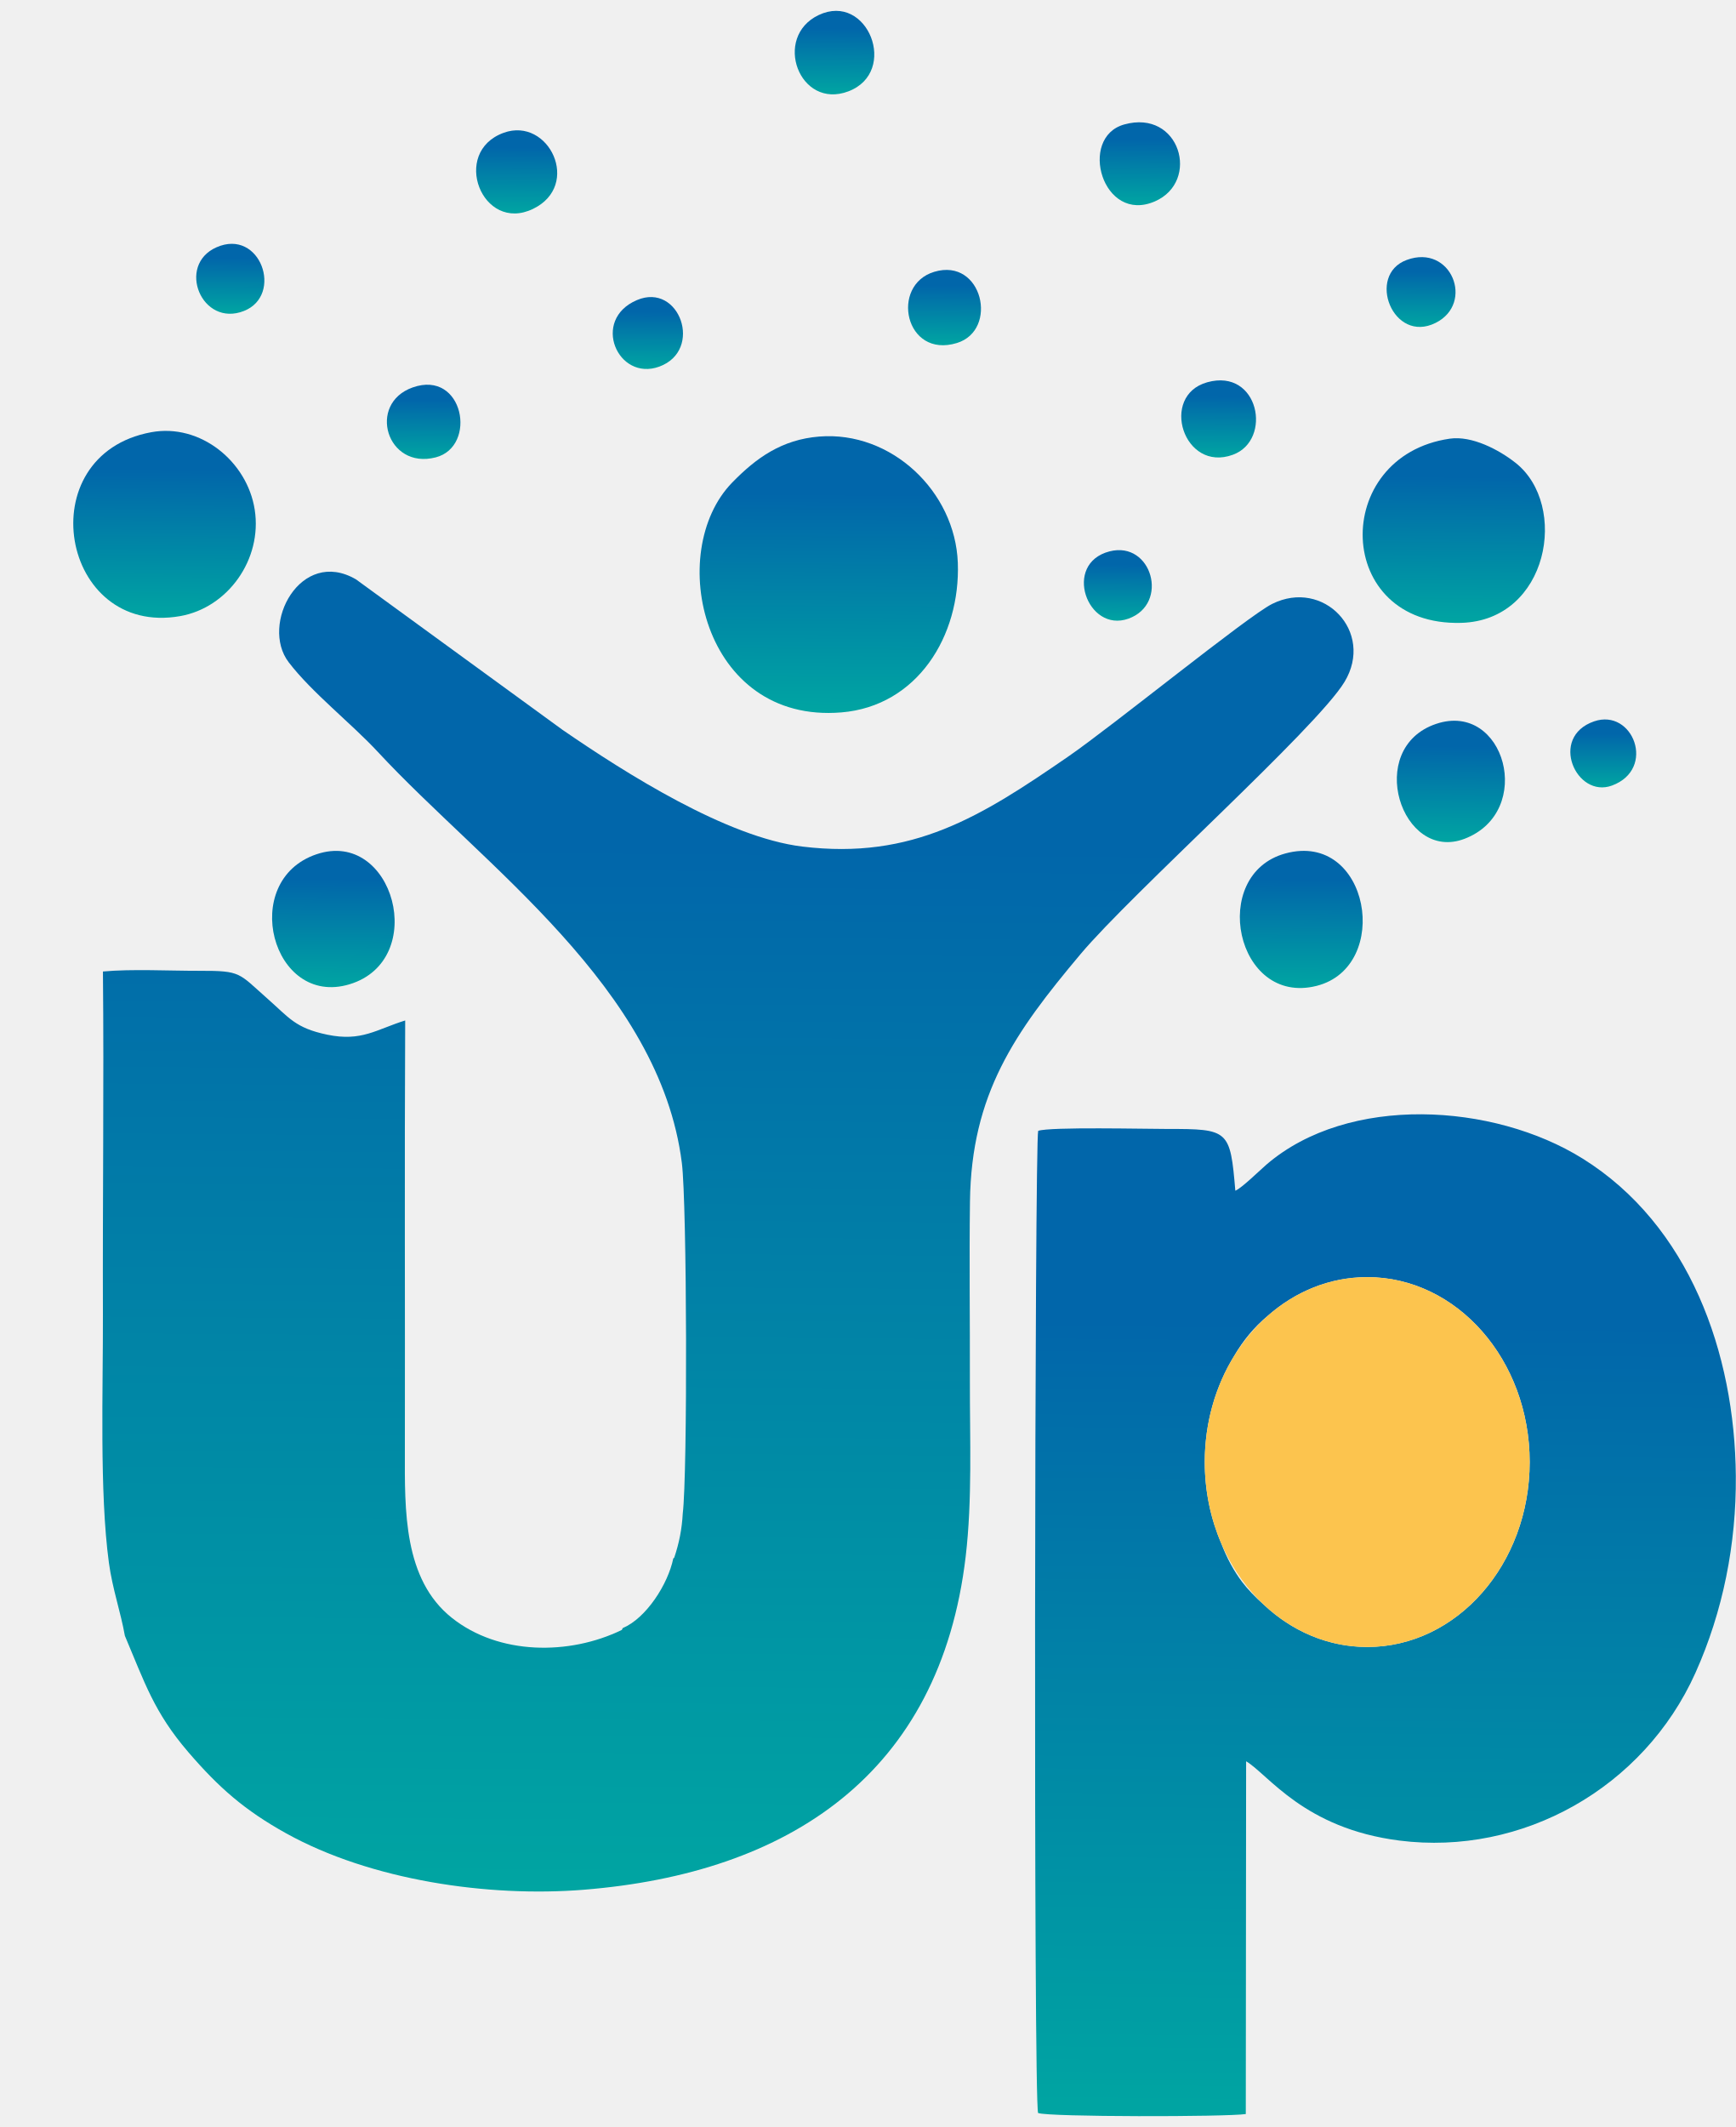
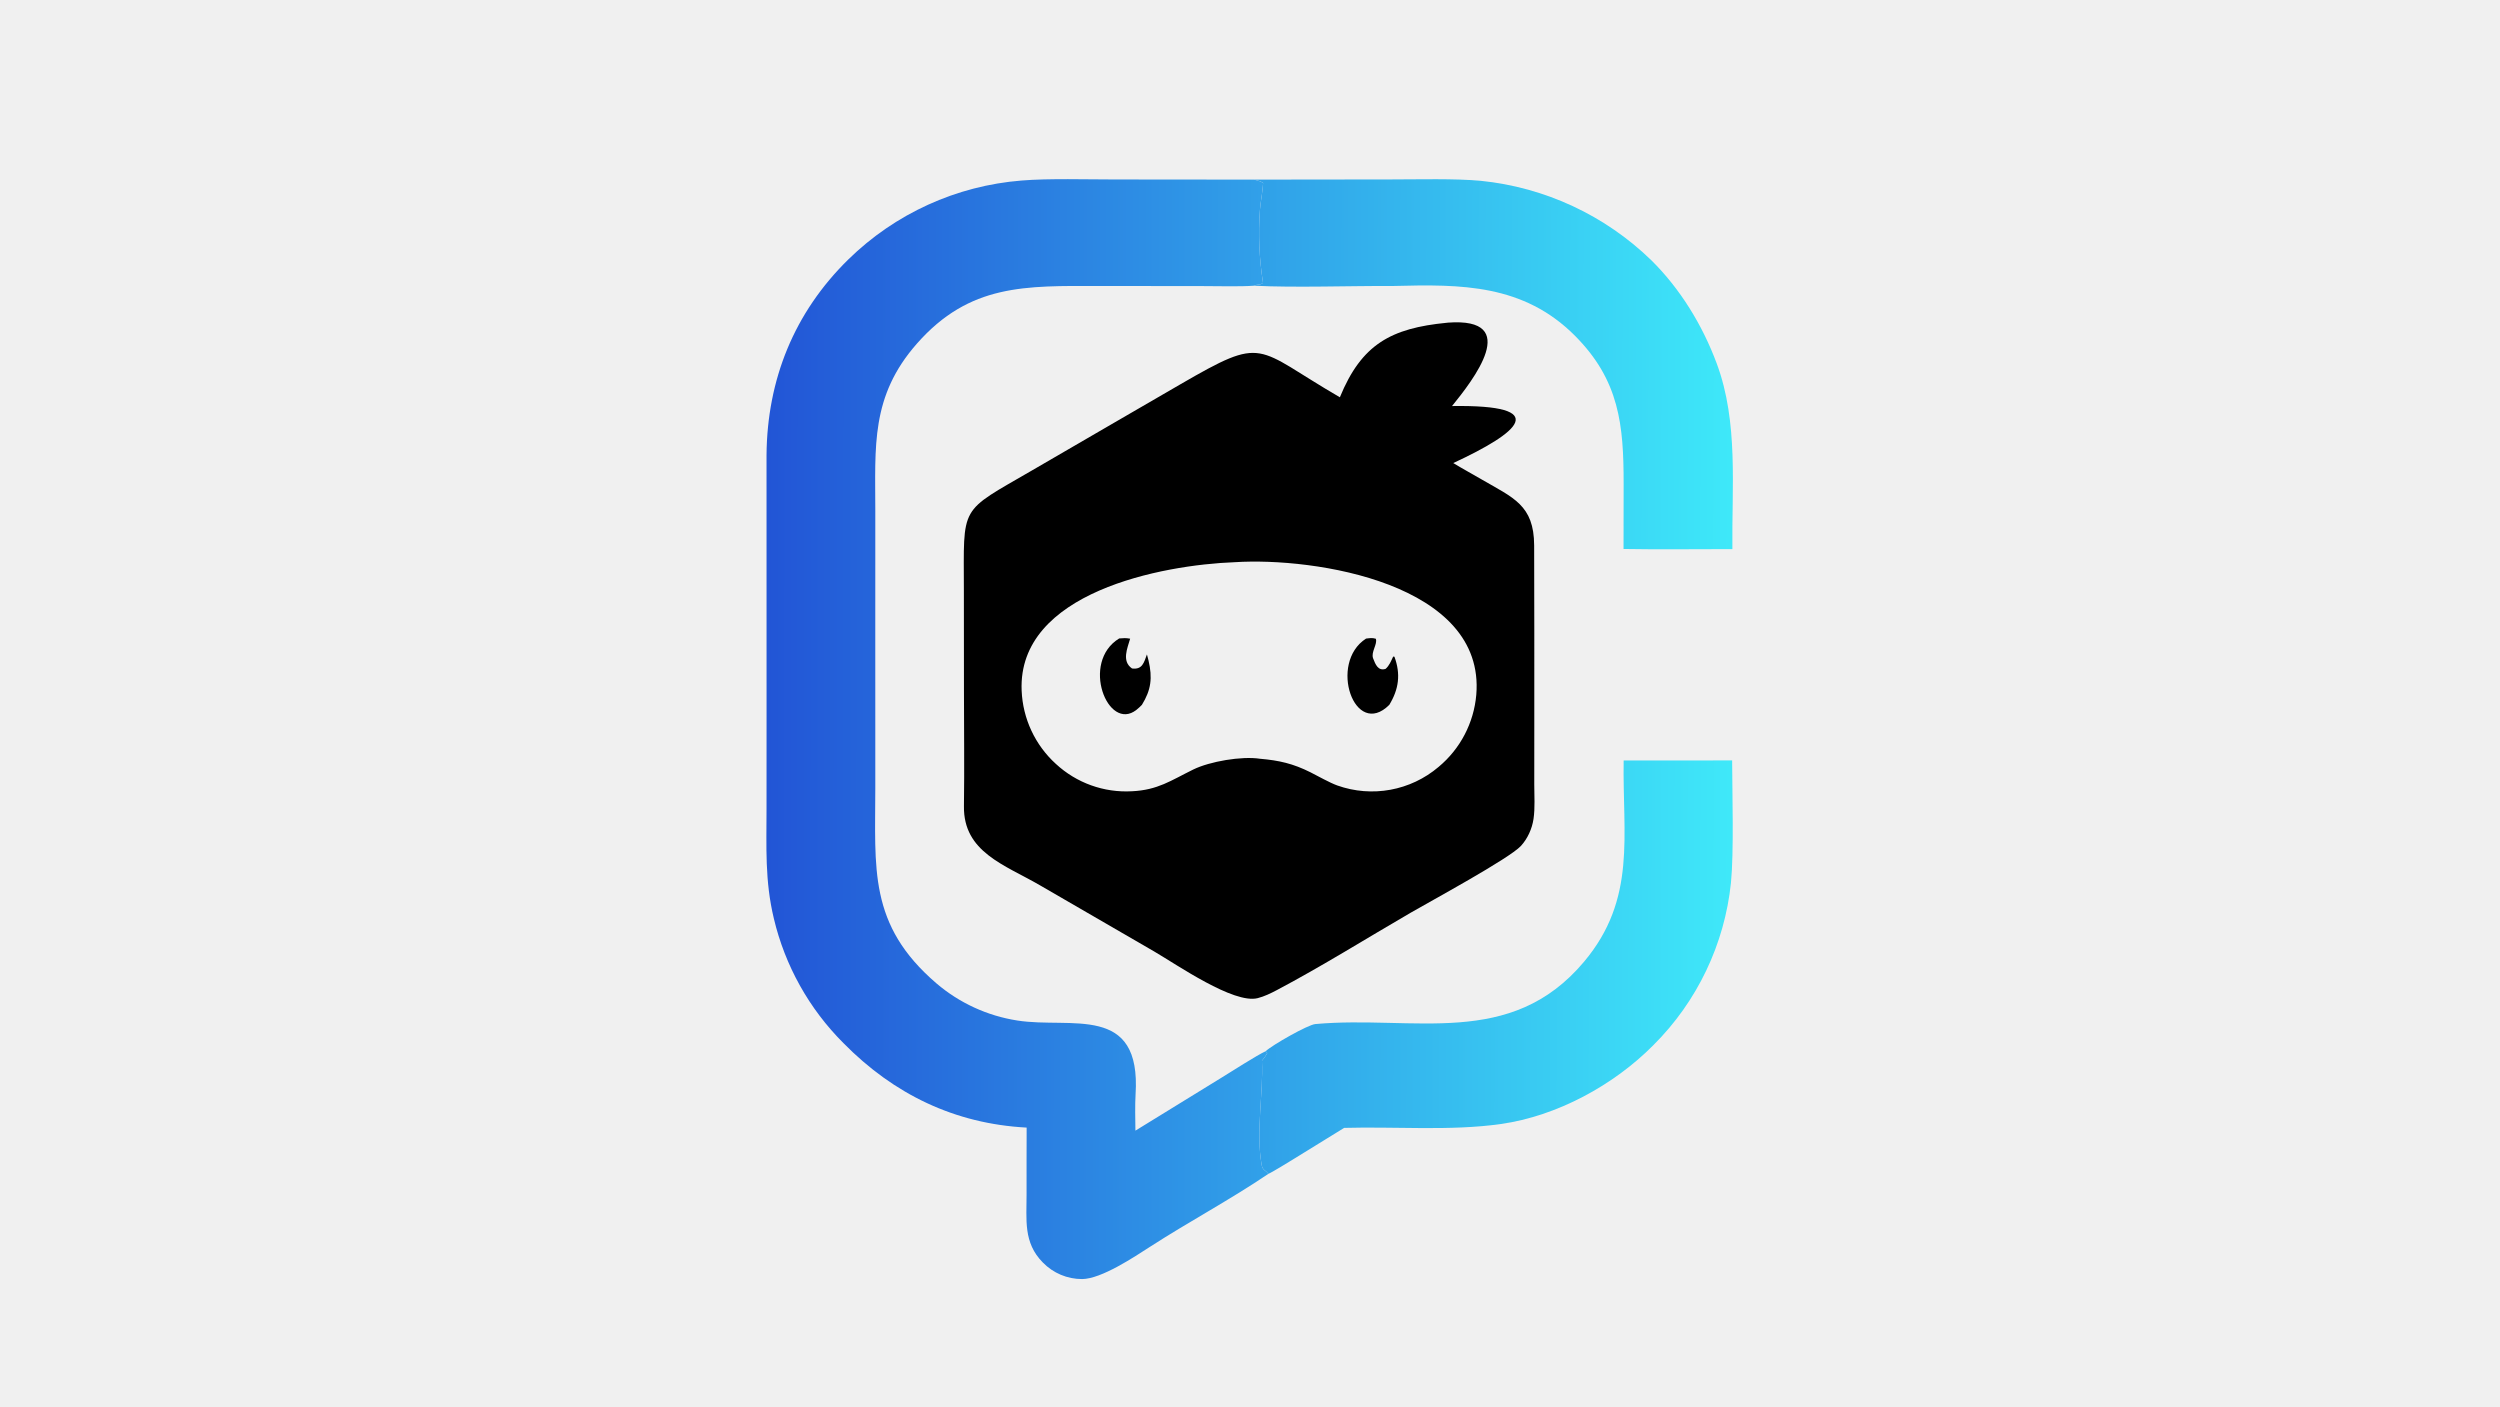
- <svg xmlns="http://www.w3.org/2000/svg" width="80" height="98" viewBox="0 0 80 98" fill="none">
-   <g clip-path="url(#clip0_40_442)">
-     <path fill-rule="evenodd" clip-rule="evenodd" d="M5.755 75.367C6.669 77.523 7.097 78.886 8.673 80.721C10.083 82.363 11.27 83.403 13.174 84.462C17.088 86.638 22.503 87.424 26.912 87.068C36.349 86.305 43.325 81.746 44.506 71.71C44.816 69.073 44.693 66.303 44.699 63.642C44.706 60.885 44.667 58.114 44.703 55.359C44.768 50.4 46.761 47.576 49.796 43.964C52.15 41.161 60.673 33.554 61.965 31.418C63.359 29.111 60.995 26.644 58.63 27.825C57.487 28.397 51.291 33.44 49.218 34.867C45.219 37.62 42.062 39.624 36.976 39.005C33.49 38.581 28.831 35.624 25.925 33.627L16.406 26.694C13.857 25.208 11.971 28.767 13.305 30.513C14.367 31.904 16.186 33.321 17.415 34.645C22.293 39.901 30.41 45.507 31.425 53.585C31.661 55.457 31.691 67.906 31.466 69.735C31.427 70.454 31.301 71.092 31.073 71.769L31.029 71.805C30.788 72.987 29.782 74.558 28.698 75.014L28.659 75.097C26.235 76.277 22.99 76.262 20.826 74.542C18.59 72.765 18.653 69.579 18.659 66.861C18.671 60.247 18.64 53.63 18.674 47.017C17.342 47.431 16.666 48.002 15.085 47.673C13.603 47.364 13.331 46.895 12.32 46.006C10.982 44.828 11.127 44.724 9.197 44.729C7.809 44.733 6.09 44.637 4.744 44.761C4.794 50.01 4.727 55.284 4.743 60.538C4.754 63.963 4.577 68.745 5.019 72.004C5.184 73.217 5.559 74.257 5.755 75.367V75.367Z" fill="url(#paint0_linear_40_442)" />
-     <path fill-rule="evenodd" clip-rule="evenodd" d="M58.247 73.938C57.841 73.58 57.497 73.216 57.257 72.902C56.864 72.388 56.538 71.779 56.283 71.108C55.797 69.978 55.523 68.707 55.523 67.363C55.523 65.54 56.026 63.851 56.883 62.465C57.289 61.769 57.8 61.145 58.421 60.63C59.688 59.51 61.281 58.842 63.011 58.842C67.147 58.842 70.499 62.657 70.499 67.363C70.499 72.069 67.147 75.884 63.011 75.884C61.201 75.884 59.541 75.154 58.247 73.938H58.247ZM56.933 54.861C56.696 52.064 56.636 52.013 53.797 52.016C52.835 52.017 48.388 51.911 47.847 52.103C47.686 52.506 47.628 96.775 47.843 97.355C48.287 97.542 56.541 97.538 57.415 97.403L57.43 81.149C58.459 81.763 60.097 84.245 64.498 84.803C70.158 85.521 75.756 82.376 78.137 77.078C79.41 74.245 80.024 71.128 79.999 68.01C79.955 62.334 77.852 56.441 72.937 53.379C68.824 50.816 62.147 50.413 58.37 53.655C58.069 53.914 57.221 54.747 56.933 54.861H56.933Z" fill="url(#paint1_linear_40_442)" />
-     <path fill-rule="evenodd" clip-rule="evenodd" d="M37.756 20.114C36.03 20.253 34.851 21.096 33.743 22.235C30.642 25.42 32.364 33.352 38.774 32.824C42.273 32.536 44.268 29.306 44.143 25.93C44.021 22.64 41.076 19.847 37.756 20.114L37.756 20.114Z" fill="url(#paint2_linear_40_442)" />
-     <path fill-rule="evenodd" clip-rule="evenodd" d="M6.966 19.915C1.304 20.962 2.787 29.361 8.304 28.387C10.501 27.999 12.094 25.775 11.74 23.488C11.397 21.262 9.233 19.496 6.966 19.915Z" fill="url(#paint3_linear_40_442)" />
-     <path fill-rule="evenodd" clip-rule="evenodd" d="M66.812 20.212C61.305 21.017 61.457 28.859 67.34 28.698C71.378 28.587 72.309 23.268 69.849 21.326C69.088 20.725 67.838 20.062 66.812 20.212V20.212Z" fill="url(#paint4_linear_40_442)" />
-     <path fill-rule="evenodd" clip-rule="evenodd" d="M59.24 39.322C55.701 40.285 56.944 46.364 60.676 45.424C64.174 44.543 63.121 38.267 59.24 39.322Z" fill="url(#paint5_linear_40_442)" />
-     <path fill-rule="evenodd" clip-rule="evenodd" d="M14.586 39.36C10.992 40.575 12.535 46.427 16.106 45.351C19.794 44.239 18.139 38.16 14.586 39.36Z" fill="url(#paint6_linear_40_442)" />
-     <path fill-rule="evenodd" clip-rule="evenodd" d="M66.191 33.351C62.869 34.465 64.588 39.763 67.499 38.646C70.765 37.393 69.348 32.292 66.191 33.351Z" fill="url(#paint7_linear_40_442)" />
-     <path fill-rule="evenodd" clip-rule="evenodd" d="M51.811 5.735C49.673 6.333 50.809 10.335 53.229 9.277C55.338 8.355 54.38 5.016 51.811 5.735Z" fill="url(#paint8_linear_40_442)" />
-     <path fill-rule="evenodd" clip-rule="evenodd" d="M23.216 6.117C20.757 7.006 22.221 10.753 24.562 9.626C26.82 8.539 25.291 5.367 23.216 6.117Z" fill="url(#paint9_linear_40_442)" />
-     <path fill-rule="evenodd" clip-rule="evenodd" d="M37.731 0.693C35.597 1.706 36.835 5.071 39.102 4.208C41.441 3.317 39.99 -0.378 37.731 0.693Z" fill="url(#paint10_linear_40_442)" />
-     <path fill-rule="evenodd" clip-rule="evenodd" d="M55.637 17.613C53.43 18.229 54.542 21.789 56.821 20.952C58.659 20.277 58.025 16.947 55.637 17.613Z" fill="url(#paint11_linear_40_442)" />
-     <path fill-rule="evenodd" clip-rule="evenodd" d="M43.059 12.523C41.011 13.136 41.704 16.538 44.101 15.804C46.035 15.212 45.284 11.857 43.059 12.523Z" fill="url(#paint12_linear_40_442)" />
-     <path fill-rule="evenodd" clip-rule="evenodd" d="M19.019 17.851C16.909 18.597 17.821 21.656 20.081 21.073C22.014 20.574 21.372 17.02 19.019 17.851Z" fill="url(#paint13_linear_40_442)" />
-     <path fill-rule="evenodd" clip-rule="evenodd" d="M29.353 13.827C27.224 14.735 28.472 17.59 30.384 16.892C32.435 16.142 31.318 12.988 29.353 13.827Z" fill="url(#paint14_linear_40_442)" />
-     <path fill-rule="evenodd" clip-rule="evenodd" d="M64.829 11.978C62.958 12.671 64.198 15.858 66.163 14.877C67.974 13.973 66.883 11.217 64.829 11.978Z" fill="url(#paint15_linear_40_442)" />
-     <path fill-rule="evenodd" clip-rule="evenodd" d="M51.138 25.404C48.954 25.965 50.113 29.18 52.004 28.505C53.91 27.824 53.085 24.904 51.138 25.404Z" fill="url(#paint16_linear_40_442)" />
-     <path fill-rule="evenodd" clip-rule="evenodd" d="M9.975 11.395C8.119 12.218 9.293 15.094 11.241 14.328C13.08 13.604 12.001 10.498 9.975 11.395Z" fill="url(#paint17_linear_40_442)" />
-     <path fill-rule="evenodd" clip-rule="evenodd" d="M73.465 33.237C71.371 33.962 72.646 36.801 74.291 36.194C76.352 35.432 75.256 32.617 73.465 33.237Z" fill="url(#paint18_linear_40_442)" />
-     <path d="M63.01 75.884C67.145 75.884 70.498 72.069 70.498 67.363C70.498 62.657 67.145 58.842 63.01 58.842C58.875 58.842 55.523 62.657 55.523 67.363C55.523 72.069 58.875 75.884 63.01 75.884Z" fill="#FCC44E" />
-   </g>
+ <svg xmlns="http://www.w3.org/2000/svg" version="1.1" style="display: block;" viewBox="0 0 2048 1152" width="1920" height="1080" preserveAspectRatio="none">
  <defs>
-     <linearGradient id="paint0_linear_40_442" x1="36.647" y1="39.008" x2="36.312" y2="88.116" gradientUnits="userSpaceOnUse">
-       <stop stop-color="#0166AA" />
-       <stop offset="1" stop-color="#00A6A2" />
+     <linearGradient id="Gradient1" gradientUnits="userSpaceOnUse" x1="1031.55" y1="297.148" x2="1417.53" y2="298.516">
+       <stop class="stop0" offset="0" stop-opacity="1" stop-color="rgb(48,160,232)" />
+       <stop class="stop1" offset="1" stop-opacity="1" stop-color="rgb(62,232,249)" />
    </linearGradient>
-     <linearGradient id="paint1_linear_40_442" x1="65.587" y1="60.956" x2="65.242" y2="98.231" gradientUnits="userSpaceOnUse">
-       <stop stop-color="#0166AA" />
-       <stop offset="1" stop-color="#00A6A2" />
+     <linearGradient id="Gradient2" gradientUnits="userSpaceOnUse" x1="1032.25" y1="791.077" x2="1416.82" y2="791.912">
+       <stop class="stop0" offset="0" stop-opacity="1" stop-color="rgb(48,160,232)" />
+       <stop class="stop1" offset="1" stop-opacity="1" stop-color="rgb(63,232,249)" />
    </linearGradient>
-     <linearGradient id="paint2_linear_40_442" x1="38.836" y1="22.753" x2="38.764" y2="33.052" gradientUnits="userSpaceOnUse">
-       <stop stop-color="#0166AA" />
-       <stop offset="1" stop-color="#00A6A2" />
+     <linearGradient id="Gradient3" gradientUnits="userSpaceOnUse" x1="628.98" y1="596.864" x2="1038.11" y2="597.034">
+       <stop class="stop0" offset="0" stop-opacity="1" stop-color="rgb(34,85,214)" />
+       <stop class="stop1" offset="1" stop-opacity="1" stop-color="rgb(49,161,233)" />
    </linearGradient>
-     <linearGradient id="paint3_linear_40_442" x1="8.035" y1="21.647" x2="7.989" y2="28.602" gradientUnits="userSpaceOnUse">
-       <stop stop-color="#0166AA" />
-       <stop offset="1" stop-color="#00A6A2" />
-     </linearGradient>
-     <linearGradient id="paint4_linear_40_442" x1="67.452" y1="21.963" x2="67.407" y2="28.835" gradientUnits="userSpaceOnUse">
-       <stop stop-color="#0166AA" />
-       <stop offset="1" stop-color="#00A6A2" />
-     </linearGradient>
-     <linearGradient id="paint5_linear_40_442" x1="60.276" y1="40.52" x2="60.239" y2="45.622" gradientUnits="userSpaceOnUse">
-       <stop stop-color="#0166AA" />
-       <stop offset="1" stop-color="#00A6A2" />
-     </linearGradient>
-     <linearGradient id="paint6_linear_40_442" x1="15.667" y1="40.512" x2="15.631" y2="45.581" gradientUnits="userSpaceOnUse">
-       <stop stop-color="#0166AA" />
-       <stop offset="1" stop-color="#00A6A2" />
-     </linearGradient>
-     <linearGradient id="paint7_linear_40_442" x1="67.135" y1="34.372" x2="67.102" y2="38.888" gradientUnits="userSpaceOnUse">
-       <stop stop-color="#0166AA" />
-       <stop offset="1" stop-color="#00A6A2" />
-     </linearGradient>
-     <linearGradient id="paint8_linear_40_442" x1="52.732" y1="6.43" x2="52.711" y2="9.515" gradientUnits="userSpaceOnUse">
-       <stop stop-color="#0166AA" />
-       <stop offset="1" stop-color="#00A6A2" />
-     </linearGradient>
-     <linearGradient id="paint9_linear_40_442" x1="24.012" y1="6.802" x2="23.992" y2="9.896" gradientUnits="userSpaceOnUse">
-       <stop stop-color="#0166AA" />
-       <stop offset="1" stop-color="#00A6A2" />
-     </linearGradient>
-     <linearGradient id="paint10_linear_40_442" x1="38.658" y1="1.302" x2="38.637" y2="4.409" gradientUnits="userSpaceOnUse">
-       <stop stop-color="#0166AA" />
-       <stop offset="1" stop-color="#00A6A2" />
-     </linearGradient>
-     <linearGradient id="paint11_linear_40_442" x1="56.349" y1="18.266" x2="56.329" y2="21.135" gradientUnits="userSpaceOnUse">
-       <stop stop-color="#0166AA" />
-       <stop offset="1" stop-color="#00A6A2" />
-     </linearGradient>
-     <linearGradient id="paint12_linear_40_442" x1="43.711" y1="13.159" x2="43.692" y2="15.962" gradientUnits="userSpaceOnUse">
-       <stop stop-color="#0166AA" />
-       <stop offset="1" stop-color="#00A6A2" />
-     </linearGradient>
-     <linearGradient id="paint13_linear_40_442" x1="19.707" y1="18.438" x2="19.689" y2="21.201" gradientUnits="userSpaceOnUse">
-       <stop stop-color="#0166AA" />
-       <stop offset="1" stop-color="#00A6A2" />
-     </linearGradient>
-     <linearGradient id="paint14_linear_40_442" x1="30.032" y1="14.377" x2="30.015" y2="17.053" gradientUnits="userSpaceOnUse">
-       <stop stop-color="#0166AA" />
-       <stop offset="1" stop-color="#00A6A2" />
-     </linearGradient>
-     <linearGradient id="paint15_linear_40_442" x1="65.664" y1="12.517" x2="65.647" y2="15.114" gradientUnits="userSpaceOnUse">
-       <stop stop-color="#0166AA" />
-       <stop offset="1" stop-color="#00A6A2" />
-     </linearGradient>
-     <linearGradient id="paint16_linear_40_442" x1="51.687" y1="26.024" x2="51.669" y2="28.649" gradientUnits="userSpaceOnUse">
-       <stop stop-color="#0166AA" />
-       <stop offset="1" stop-color="#00A6A2" />
-     </linearGradient>
-     <linearGradient id="paint17_linear_40_442" x1="10.783" y1="11.905" x2="10.765" y2="14.508" gradientUnits="userSpaceOnUse">
-       <stop stop-color="#0166AA" />
-       <stop offset="1" stop-color="#00A6A2" />
-     </linearGradient>
-     <linearGradient id="paint18_linear_40_442" x1="74.053" y1="33.8" x2="74.036" y2="36.328" gradientUnits="userSpaceOnUse">
-       <stop stop-color="#0166AA" />
-       <stop offset="1" stop-color="#00A6A2" />
-     </linearGradient>
-     <clipPath id="clip0_40_442">
-       <rect width="80" height="97" fill="white" transform="translate(0 0.5)" />
-     </clipPath>
  </defs>
+   <path transform="translate(0,0)" fill="rgb(0,0,0)" d="M 1185.27 264.406 C 1185.5 264.376 1185.74 264.346 1185.97 264.315 C 1247.37 259.704 1206.47 311.692 1189.51 332.63 C 1271.9 331.466 1244.66 354.185 1190.51 379.342 C 1198 383.907 1206.38 388.454 1213.97 392.878 C 1239.58 407.804 1256.67 413.657 1256.78 446.82 C 1256.93 495.068 1256.92 543.207 1256.9 591.397 L 1256.87 642.691 C 1256.86 651.857 1257.6 661.844 1256.26 670.883 C 1255.07 678.927 1251.4 687.039 1245.9 693.016 C 1236.42 703.314 1171.47 738.496 1155.36 747.852 C 1119.08 768.925 1083.01 791.518 1045.94 811.124 C 1041.04 813.719 1035.63 816.338 1030.25 817.693 C 1010.63 822.628 964.248 790.382 945.575 779.485 L 851.741 725.12 C 822.934 708.409 789.16 698.068 789.661 660.485 C 790.082 628.978 789.703 596.892 789.674 565.334 L 789.603 484.273 C 789.567 412.635 785.178 420.404 845.559 385.293 L 907.945 349.052 L 966.707 314.976 C 1037.08 274.196 1027.11 284.572 1097.62 325.447 C 1115.42 281.978 1139.54 268.859 1185.27 264.406 z M 1032.25 621.578 C 1047.84 622.939 1059.24 625.496 1073.54 632.667 C 1080.03 635.922 1088.93 641.05 1095.46 643.436 C 1123.87 653.567 1155.53 647.776 1178.51 628.244 C 1196.27 613.469 1207.37 592.211 1209.37 569.202 C 1217.05 477.963 1076.96 456.333 1011.56 460.55 C 951.89 462.747 833.601 485.243 836.927 565.714 C 837.848 588.679 847.943 610.315 864.951 625.774 C 881.82 641.398 904.317 649.491 927.273 648.197 C 948.519 647.2 959.167 639.404 977.439 630.424 C 991.084 623.719 1017.18 619.264 1032.25 621.578 z" />
+   <path transform="translate(0,0)" fill="rgb(0,0,0)" d="M 1119.07 523.129 C 1122.19 522.772 1124.02 522.351 1127.09 523.264 C 1128.58 527.774 1122.92 534.206 1124.85 539.318 C 1126.76 544.377 1129.02 549.882 1135.09 547.937 C 1138.19 545.201 1139.51 541.601 1141.29 537.843 L 1142.33 538.006 C 1147.58 552.339 1145.92 564.559 1138.11 577.425 C 1109.73 605.677 1087.94 543.121 1119.07 523.129 z" />
+   <path transform="translate(0,0)" fill="rgb(0,0,0)" d="M 916.85 523.011 C 920.729 522.72 921.928 522.552 925.813 523.198 C 923.612 530.96 918.667 541.671 927.364 547.616 C 935.871 548.71 937.121 542.778 939.571 536.119 C 940.041 537.768 940.474 539.427 940.869 541.095 C 944.214 555.318 943.015 565.139 935.449 577.412 C 934.043 578.88 932.541 580.254 930.954 581.525 C 907.606 599.879 884.917 542.48 916.85 523.011 z" />
+   <path transform="translate(0,0)" fill="url(#Gradient3)" d="M 841.029 923.729 C 782.058 920.601 732.1 896.341 690.979 854.536 C 662.836 826.456 643.08 791.086 633.928 752.398 C 626.491 721.38 627.94 693.876 627.939 662.423 L 627.966 586.962 L 627.939 372.791 C 628.448 310.995 650.557 256.059 694.926 212.562 C 733.208 175.035 783.454 152.145 836.893 147.889 C 858.902 146.059 890.562 147.036 913.256 147.026 L 1027.36 147.138 C 1030.09 147.873 1032.47 148.254 1034.75 149.884 C 1034.47 156.269 1032.7 165.06 1032.14 171.941 C 1030.69 191.883 1031.54 211.926 1034.67 231.674 C 1031.78 233.994 1031 232.39 1027.3 234.056 C 1015.46 234.922 997.584 234.345 985.186 234.364 L 900.442 234.272 C 840.246 234.23 794.4 232.328 751.099 281.534 C 713.071 324.748 717.075 365.679 717.052 418.641 L 717.029 523.453 L 717.053 644.769 C 717.083 711.58 711.071 757.513 767.195 805.636 C 786.025 821.69 808.942 832.204 833.393 836.008 C 877.503 842.967 935.067 821.701 930.257 896.689 C 929.744 904.692 930 917.772 930.136 926.225 L 1001.15 882.526 C 1008.54 877.999 1030.05 864.207 1036.82 861.163 L 1038.16 862.691 C 1036.53 865.511 1035.92 866.445 1033.81 868.922 C 1035.03 896.741 1028.65 926.683 1033.57 954.407 C 1034.34 958.749 1036.86 958.61 1039.04 961.626 C 1008.56 982.312 973.809 1000.9 942.695 1020.99 C 928.891 1029.89 902.311 1047.64 886.513 1047.81 C 874.412 1047.85 862.813 1042.98 854.365 1034.32 C 838.095 1017.94 841.059 999.159 840.969 978.18 C 840.891 960.037 841.016 941.873 841.029 923.729 z" />
+   <path transform="translate(0,0)" fill="url(#Gradient2)" d="M 1330.1 622.977 L 1418.97 622.942 C 1419.07 649.895 1420.48 698.075 1418 723.208 C 1412.76 773.55 1390.29 820.536 1354.41 856.227 C 1321.88 889.081 1275.4 914.274 1229.52 920.791 C 1188.35 926.639 1142.81 922.776 1101.13 923.966 L 1059.08 949.897 C 1056.13 951.705 1041.65 960.628 1039.04 961.626 C 1036.86 958.61 1034.34 958.749 1033.57 954.407 C 1028.65 926.683 1035.03 896.741 1033.81 868.922 C 1035.92 866.445 1036.53 865.511 1038.16 862.691 L 1036.82 861.163 C 1042.01 856.221 1071.36 839.463 1077.54 838.906 C 1158.2 831.63 1237.48 859.534 1297.7 787.797 C 1340.91 736.314 1329.07 684.324 1330.1 622.977 z" />
+   <path transform="translate(0,0)" fill="url(#Gradient1)" d="M 1027.36 147.138 L 1139.65 146.998 C 1161.39 147 1192.06 146.138 1213.14 148.13 C 1265.71 153.489 1314.94 176.443 1352.84 213.273 C 1376.67 236.834 1394.8 266.646 1406.41 297.943 C 1424.25 345.988 1418.6 399.381 1419.17 449.826 C 1389.85 449.798 1359.2 450.249 1330 449.72 L 1330.08 396.557 C 1330.11 348.257 1326.7 311.628 1290.14 274.987 C 1248.06 232.798 1197.07 232.785 1141.75 234.273 C 1105.97 234.112 1060.82 235.779 1027.3 234.056 C 1031 232.39 1031.78 233.994 1034.67 231.674 C 1031.54 211.926 1030.69 191.883 1032.14 171.941 C 1032.7 165.06 1034.47 156.269 1034.75 149.884 C 1032.47 148.254 1030.09 147.873 1027.36 147.138 z" />
</svg>
